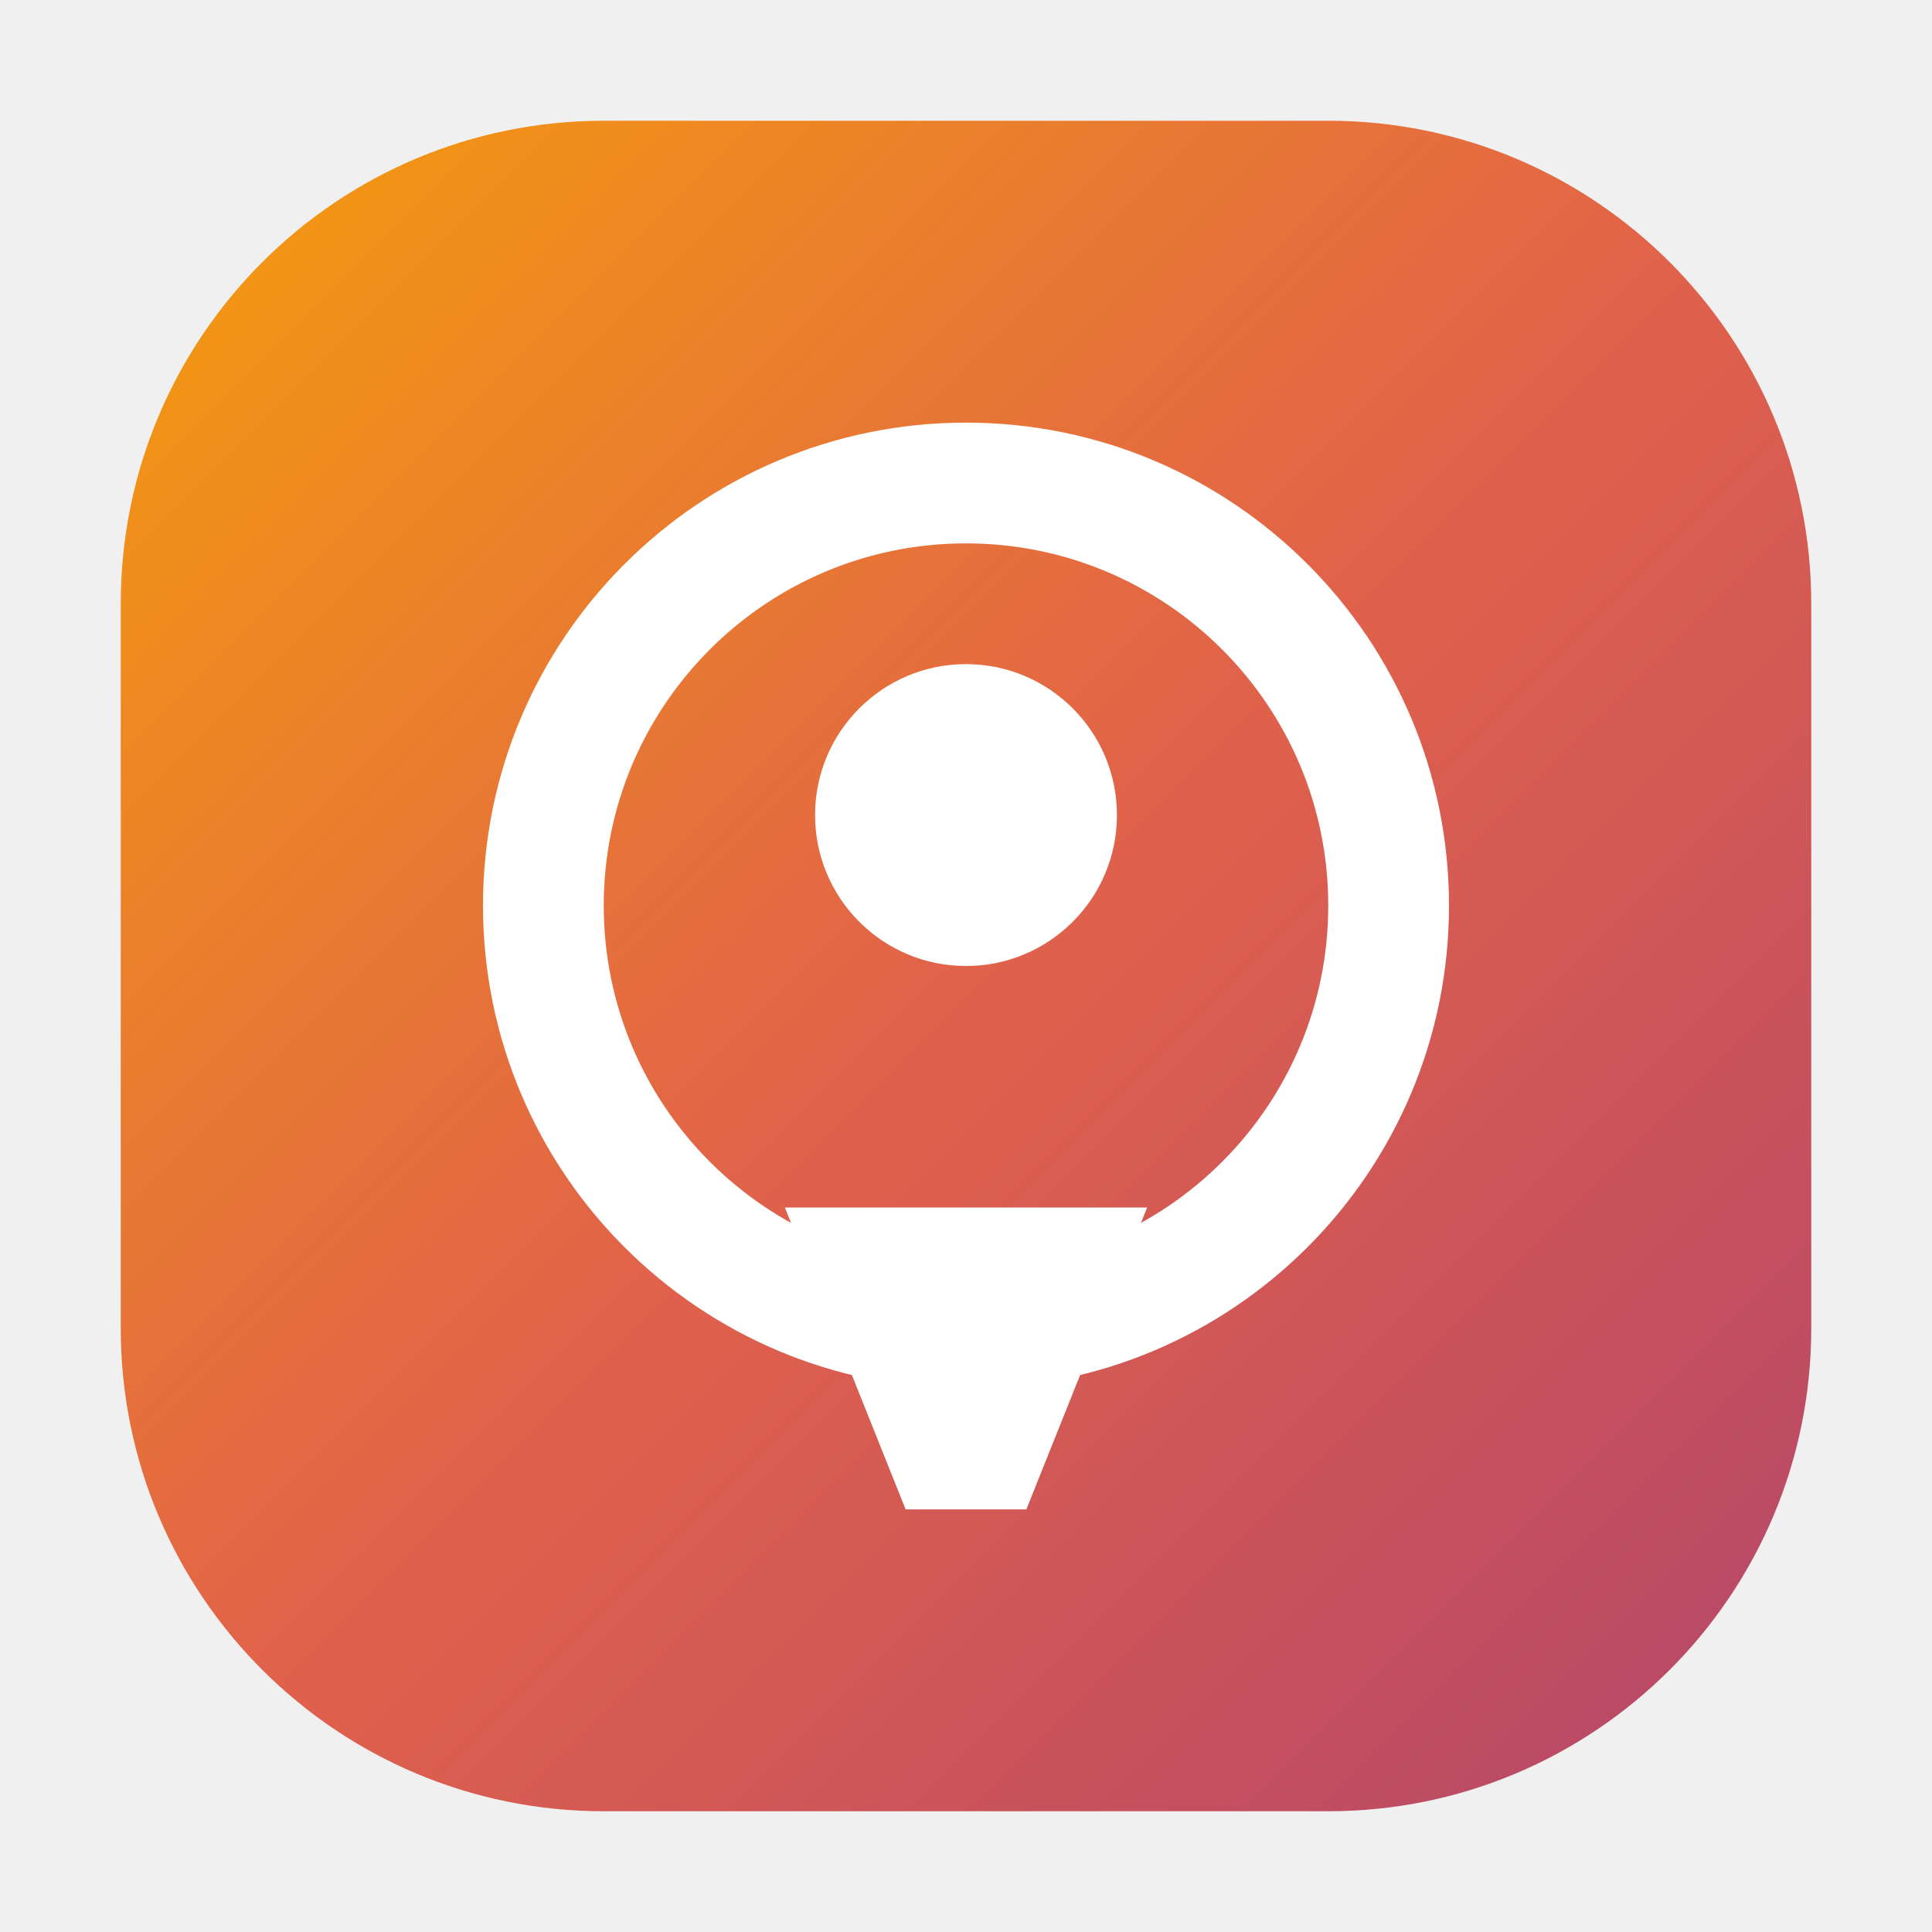
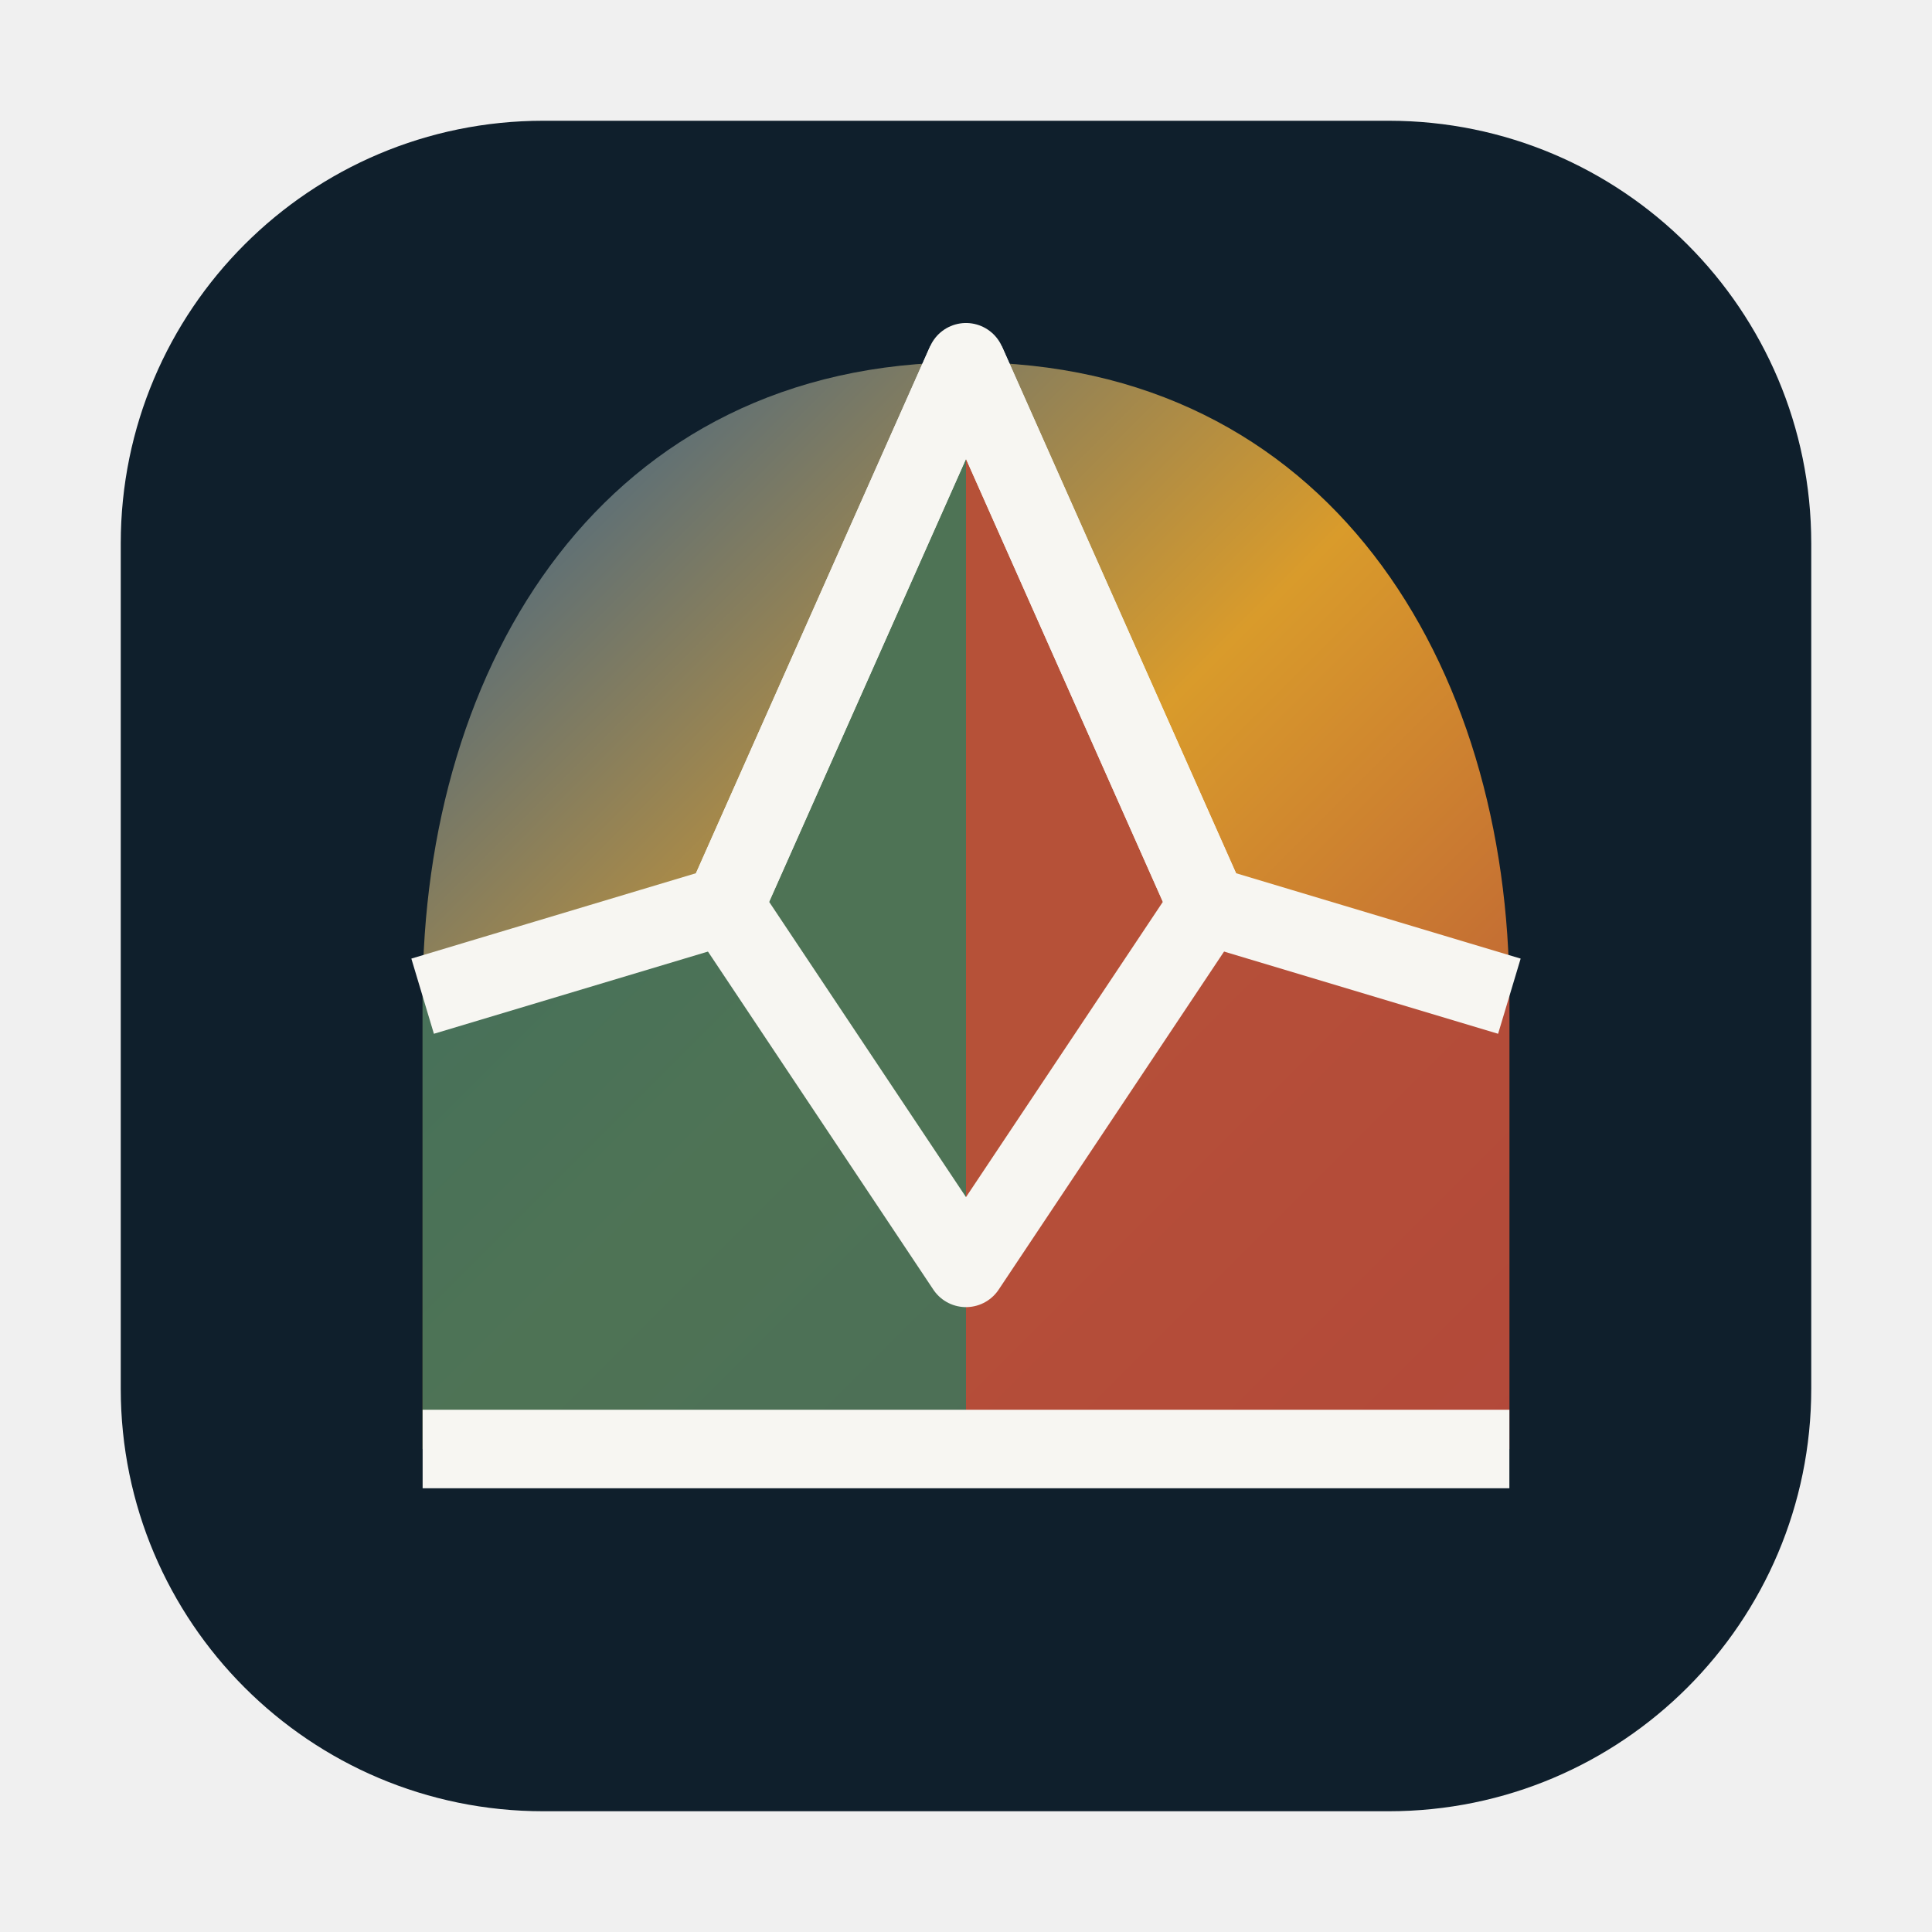
<svg xmlns="http://www.w3.org/2000/svg" viewBox="0 0 64 64">
  <defs>
    <linearGradient id="g" x1="0" y1="0" x2="1" y2="1">
-       <stop offset="0" stop-color="#f59e0b" />
-       <stop offset="0.5" stop-color="#e1624a" />
-       <stop offset="1" stop-color="#b3456b" />
+       <stop offset="0" stop-color="#2f5f92" />
+       <stop offset=".5" stop-color="#d99b2b" />
+       <stop offset="1" stop-color="#b3493a" />
    </linearGradient>
  </defs>
-   <rect x="4" y="4" width="56" height="56" rx="16" fill="url(#g)" />
-   <circle cx="32" cy="30" r="14" fill="none" stroke="#fff" stroke-width="4" />
-   <path d="M26 40 L38 40 L34 50 L30 50 Z" fill="#fff" />
-   <circle cx="32" cy="27" r="5" fill="#fff" />
+   <rect x="4" y="4" width="56" height="56" rx="14" fill="#0f1f2c" />
+   <path d="M32 12 C 20 12 14 22 14 33 L14 48 L50 48 L50 33 C50 22 44 12 32 12 Z" fill="url(#g)" />
+   <path d="M32 12 L24 30 L32 42 L40 30 Z" fill="#d99b2b" />
+   <path d="M32 12 L24 30 L14 33 L14 48 L32 48 Z" fill="#3f6f5a" opacity=".9" />
+   <path d="M32 12 L40 30 L50 33 L50 48 L32 48 Z" fill="#b3493a" opacity=".9" />
+   <g fill="none" stroke="#f7f6f2" stroke-width="2.6" stroke-linejoin="round">
+     <path d="M32 12 L24 30 L32 42 L40 30 Z" />
+     <path d="M32 12 L24 30 L14 33" />
+     <path d="M32 12 L40 30 L50 33" />
+     <path d="M14 48 L50 48" />
+   </g>
</svg>
